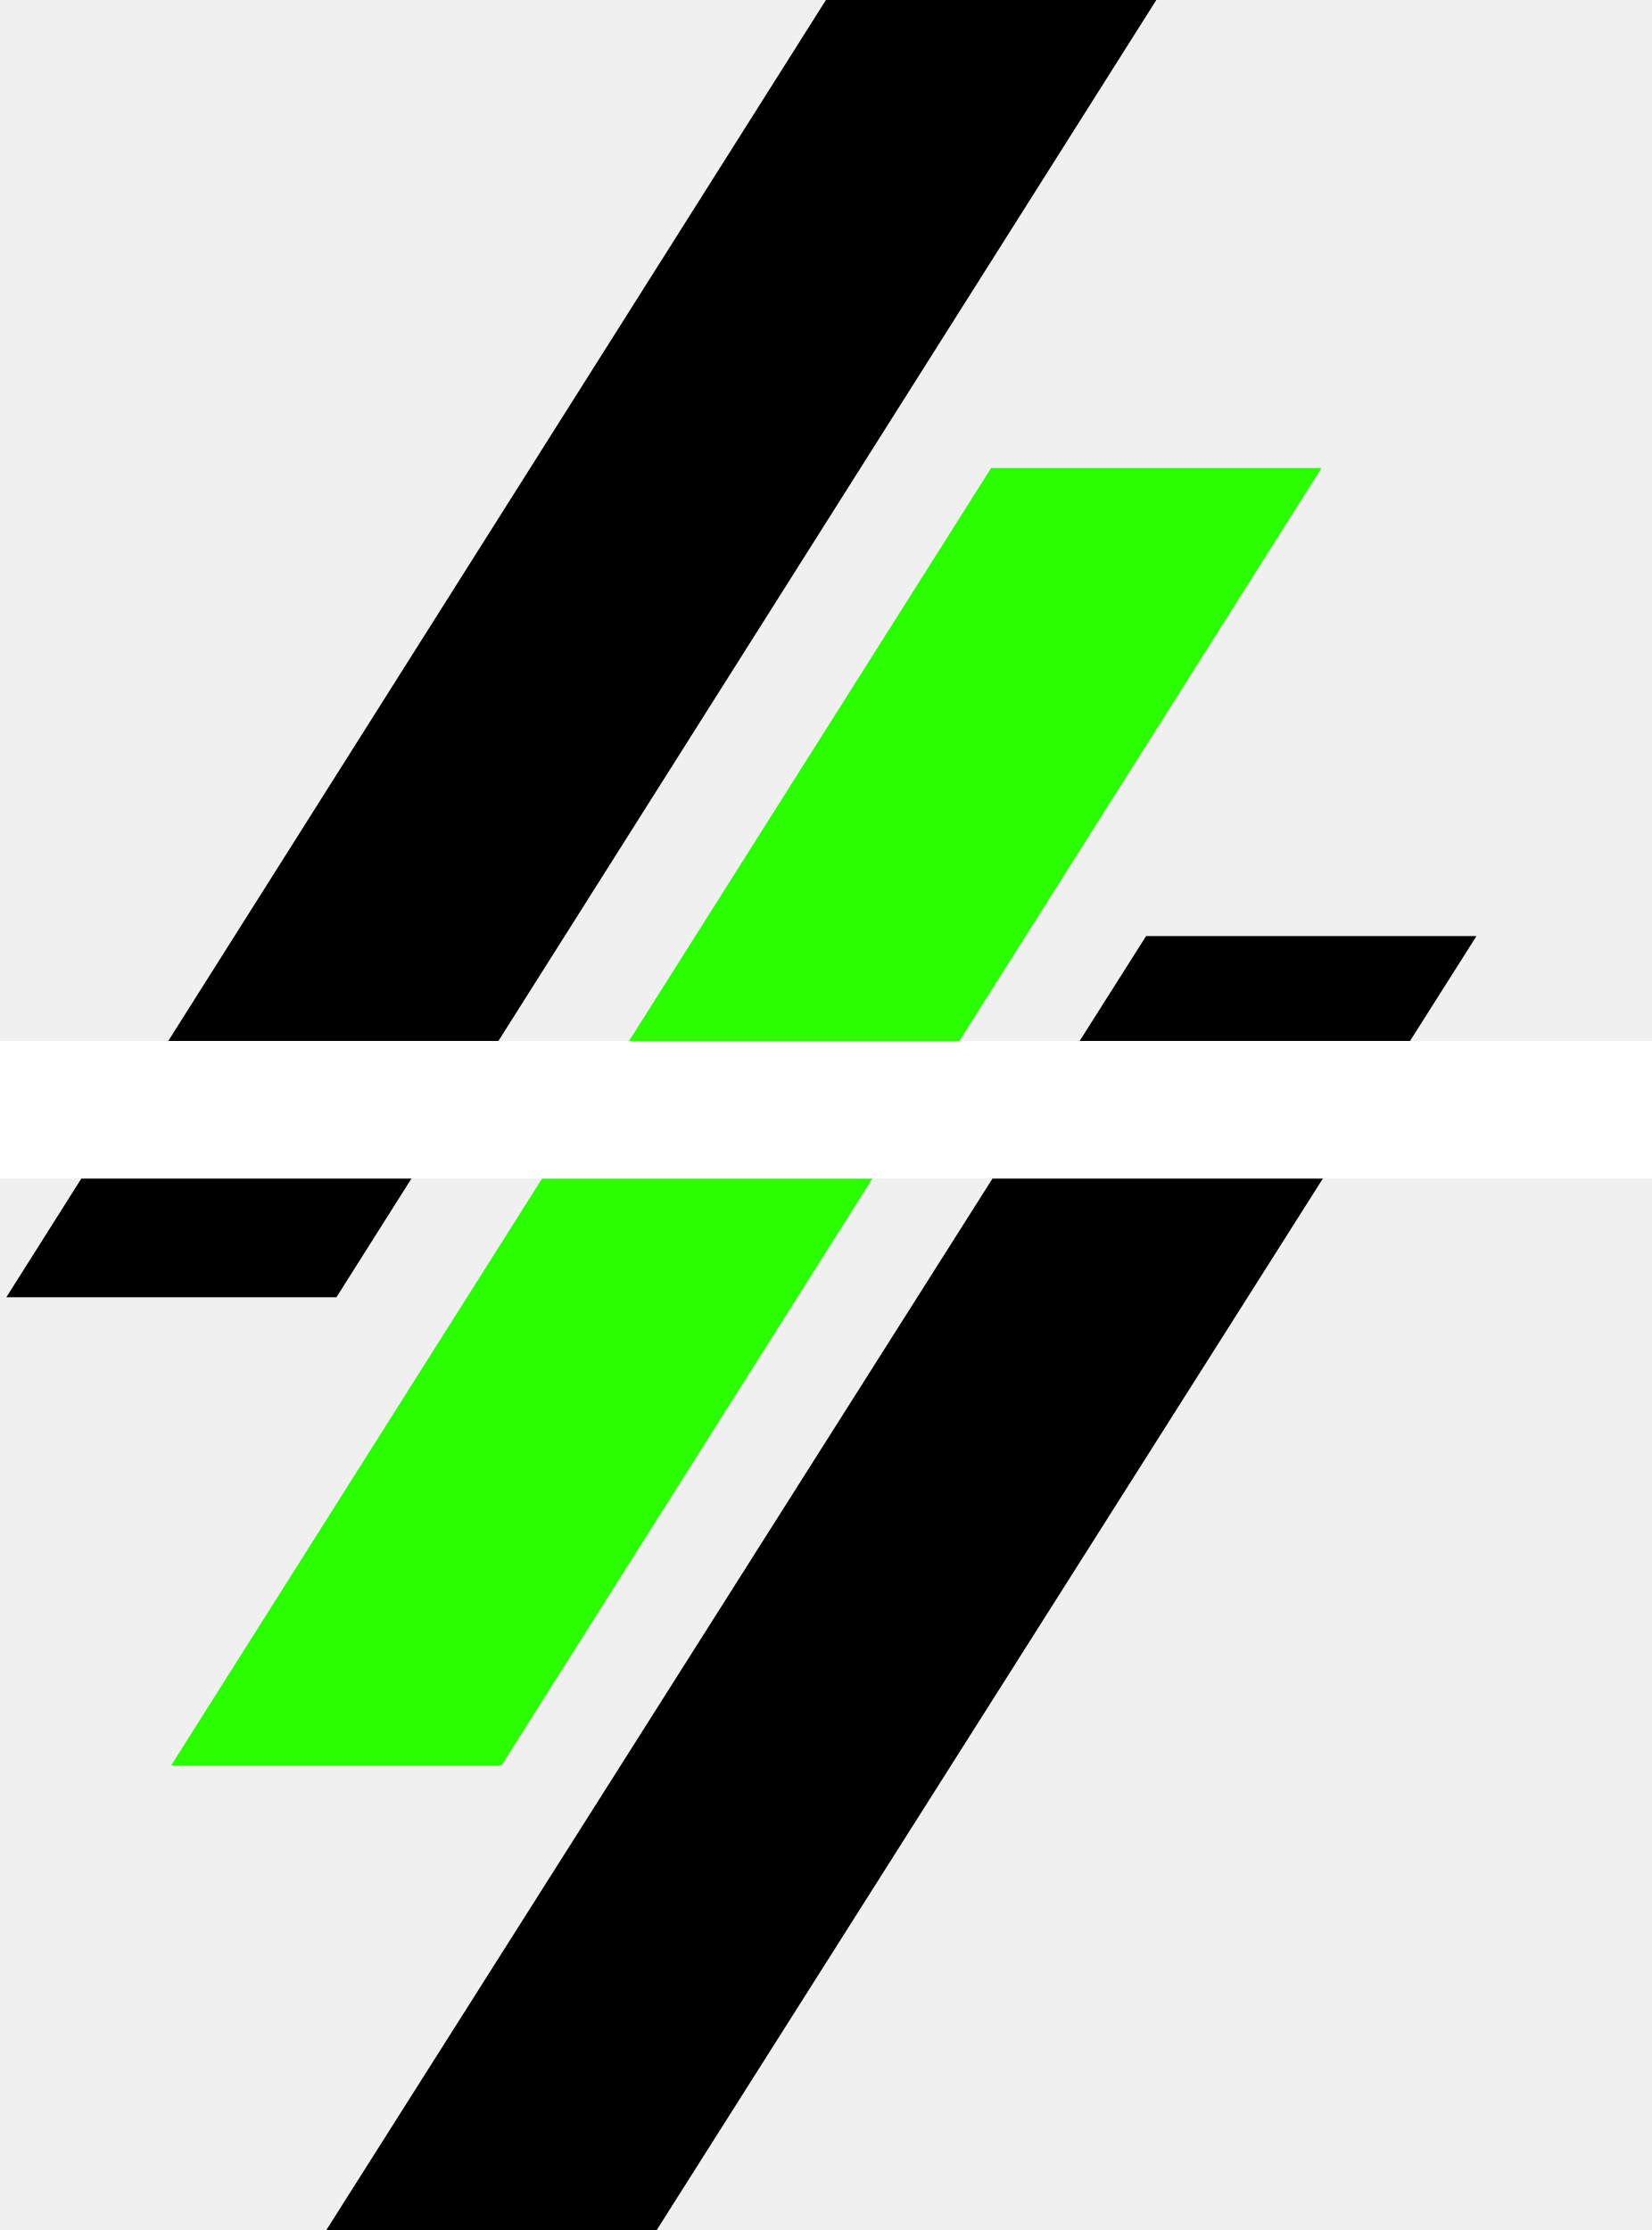
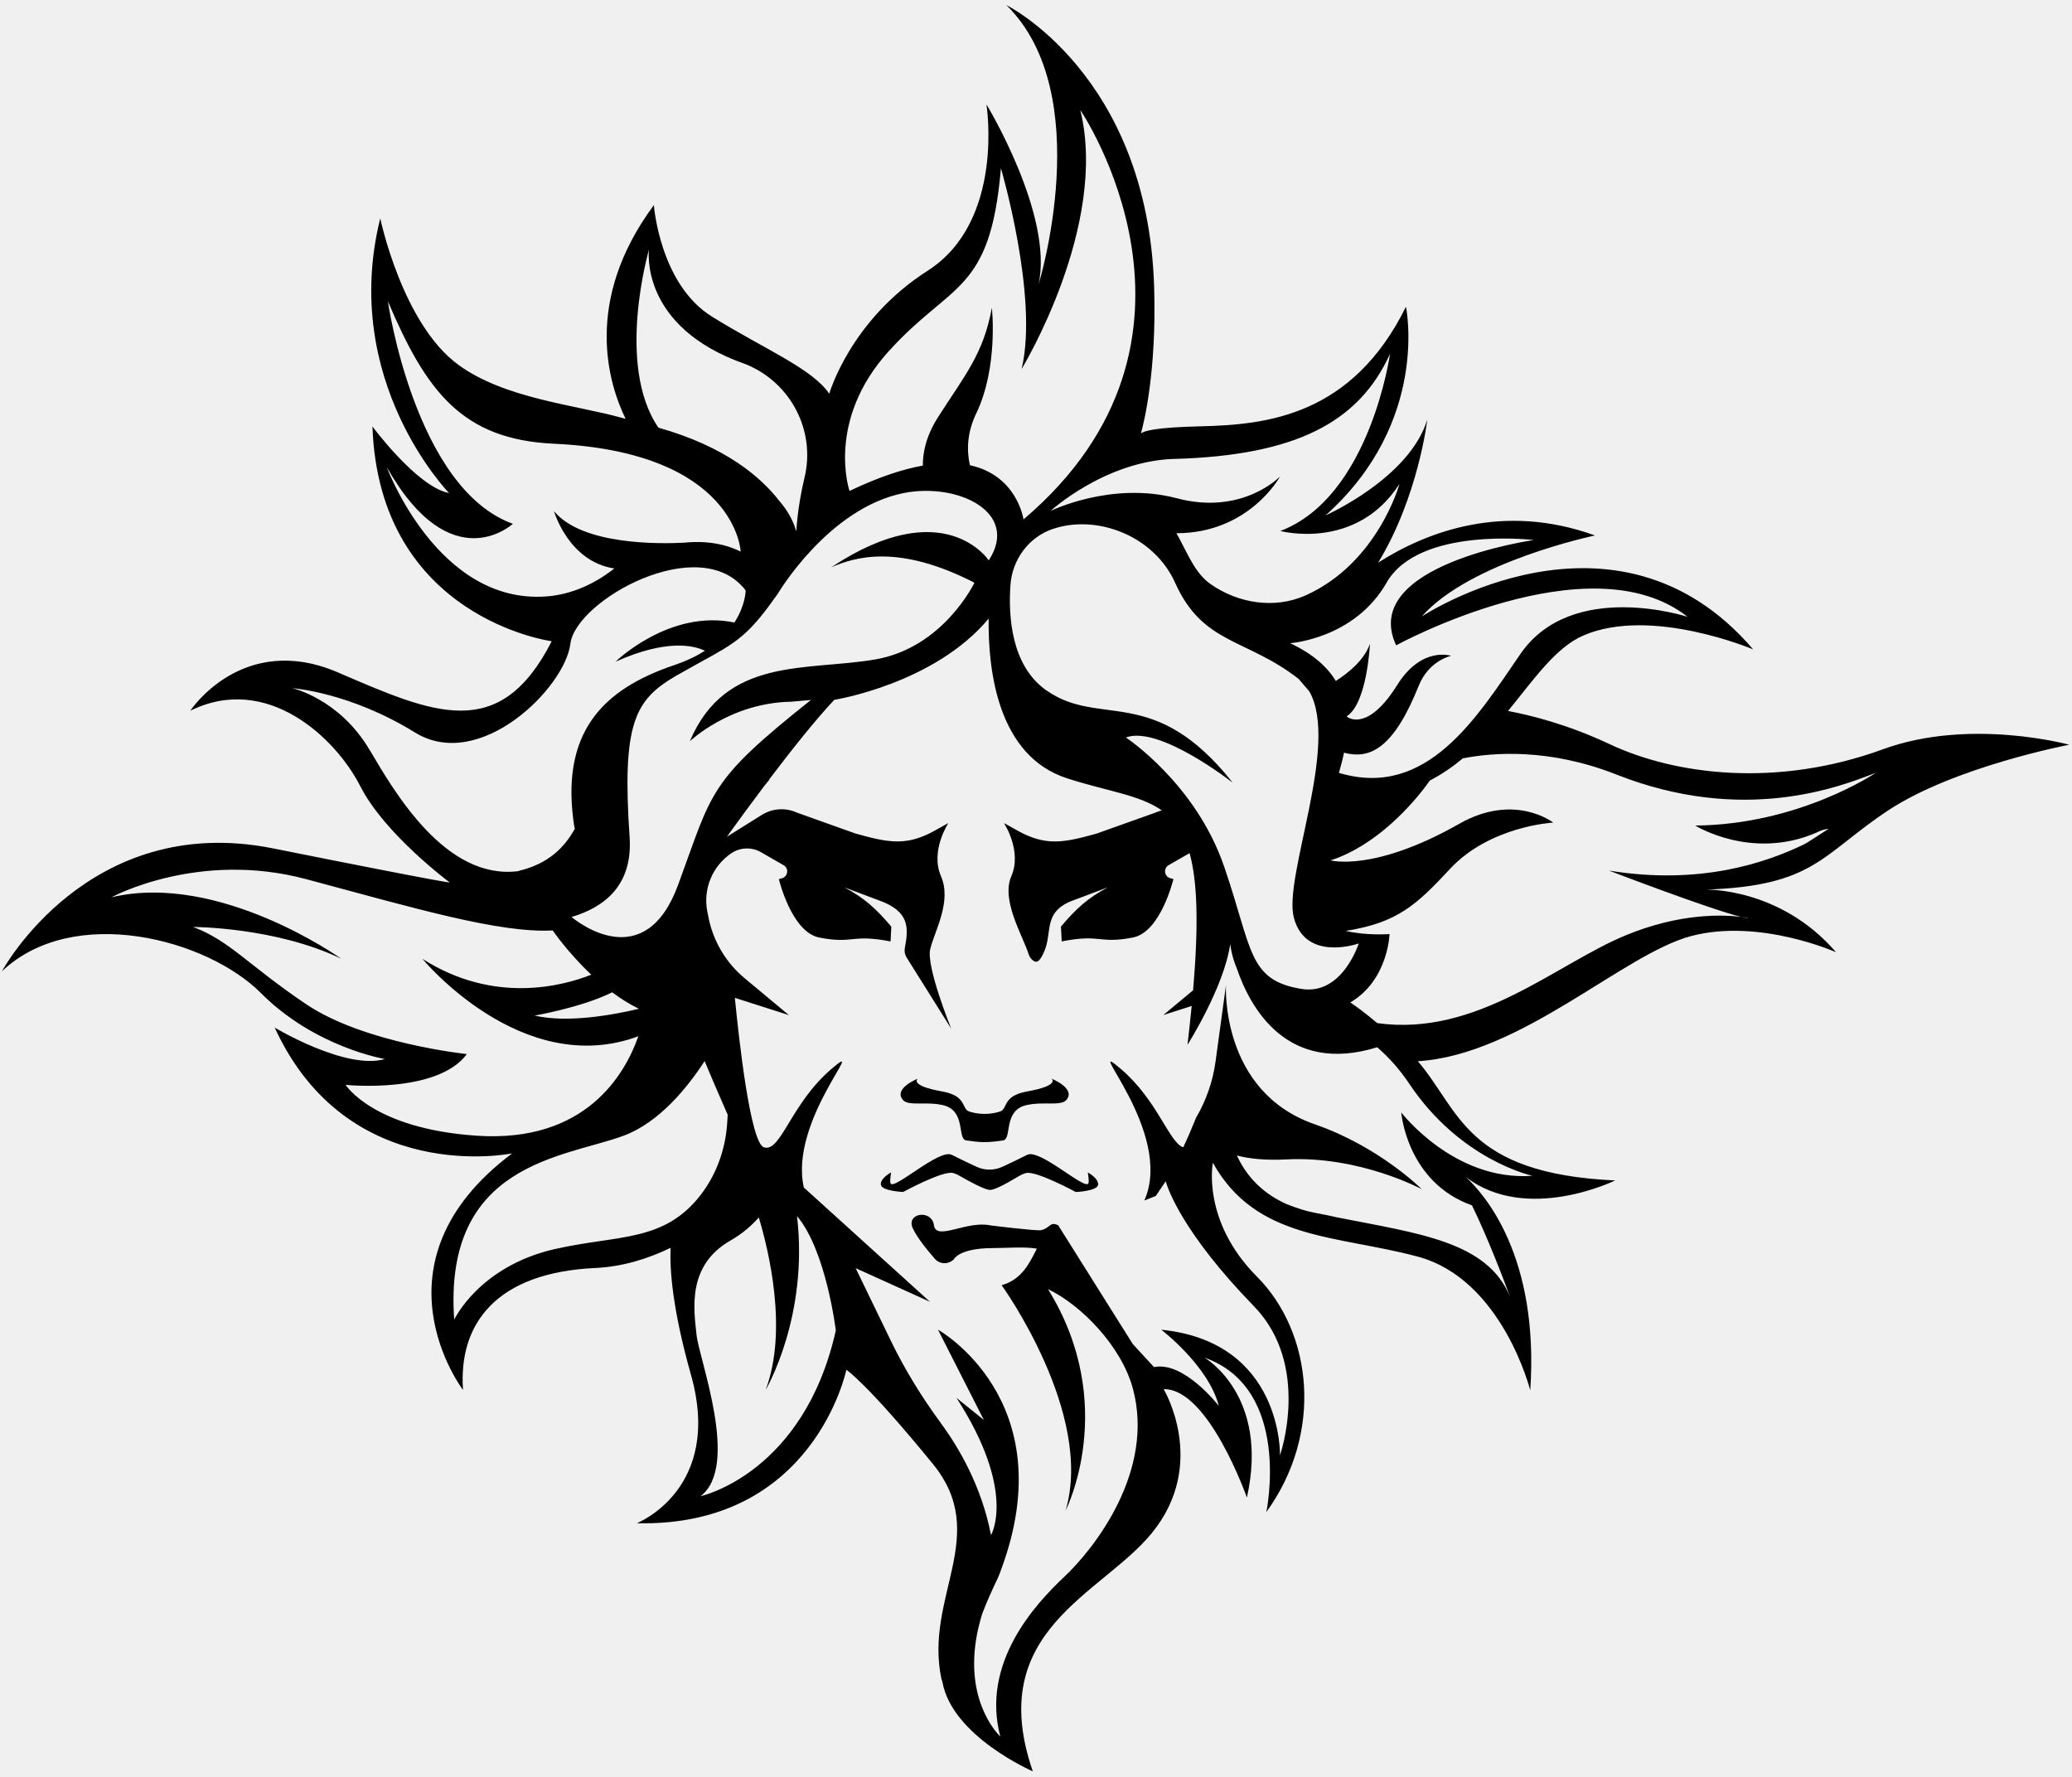
- <svg xmlns="http://www.w3.org/2000/svg" viewBox="0 0 60 81">
-   <defs>
-     <style>.cls-1{fill:#2afe00;}.cls-2{fill:#fff;}</style>
-   </defs>
-   <g id="Layer_4" data-name="Layer 4">
-     <path d="M41.63,34h12L23.81,81.07h-12Z" />
-     <path class="cls-1" d="M36,17H48L18.22,64.12h-12Z" />
-     <path d="M30,0H42L12.22,47.12H.23Z" />
-     <rect class="cls-2" y="37.81" width="100" height="5" />
-   </g>
+ <svg xmlns="http://www.w3.org/2000/svg" id="logotipo" viewBox="0 0 404.95 347.13">
+   <path d="m184.36,216c4.49,1.09,2.68,6.61,4.46,6.87.56.08,1.13.16,1.64.22,1.31.16,2.63.16,3.95,0,.51-.06,1.08-.14,1.64-.22,1.78-.27-.03-5.78,4.46-6.87,3.31-.8,6.78.22,7.87-1,2.01-2.26-2.87-4.19-2.87-4.19,0,0,1.76,1.33-4.78,2.5-4.46.8-3.87,2.95-4.93,3.75-.12.09-.39.19-.73.28-1.72.47-3.54.47-5.26,0-.34-.09-.61-.19-.73-.28-1.07-.81-.48-2.95-4.93-3.75-6.55-1.17-4.78-2.5-4.78-2.5,0,0-4.88,1.92-2.87,4.19,1.09,1.23,4.56.2,7.87,1Z" />
+   <path d="m212.6,229.13s.3,1.65.12,2.12c-.57,1.5-9.5-6.81-11.97-5.56-2.12,1.07-3.73,1.83-4.9,2.36-1.57.71-3.37.71-4.94,0-1.17-.53-2.78-1.29-4.9-2.36-2.47-1.25-11.39,7.06-11.97,5.56-.18-.47.12-2.12.12-2.12,0,0-2.13,1.12-2.01,2.38.12,1.26,4.36,1.44,4.36,1.44,0,0,7.7-4.19,9.72-3.71.4.09.79.27,1.2.49.03.02.56.33,1.3.74.28.16.58.32.89.48,1.42.76,3.13,1.58,3.86,1.6,1.32.02,5.4-2.58,5.84-2.81.41-.22.81-.39,1.21-.49,2.01-.48,9.72,3.71,9.72,3.71,0,0,4.23-.17,4.36-1.44.12-1.26-2.01-2.38-2.01-2.38Z" />
+   <path d="m404.43,145.55s-19.41-5.34-36.42.88c-20.59,7.53-40.49,5.09-53.45-1.01-8.26-3.89-15.59-5.68-19.83-6.47,5.13-6.29,9.35-12.44,14.74-14.76,13.25-5.72,33.16,2.72,33.16,2.72-26.94-31.47-64.77-6.42-64.77-6.42,9.48-10.76,33.86-15.84,33.86-15.84-17.88-6.49-32.87-.74-42.37,5.3,7.87-12.92,9.6-27.95,9.6-27.95-3.51,11.49-19.88,18.72-19.88,18.72,20.46-18.27,15.71-40.77,15.71-40.77-10.55,21.33-27.18,23.07-40.23,23.37-8.82.2-11.05.93-11.57,1.39.56-1.99,3.11-12.1,2.58-28.76-1.33-41.38-28.87-54.95-28.87-54.95,17.74,17.41,6.29,54.58,6.29,54.58,2.97-13.56-10.19-35.18-10.19-35.18,0,0,3.67,22.82-11.49,32.51-15.16,9.69-19.23,24.04-19.23,24.04-3.31-4.91-12.7-8.73-22.92-15.07-10.22-6.33-11.36-21.79-11.36-21.79-13.97,18.86-8.78,35.1-5.52,41.76-.29-.07-.57-.15-.85-.22-8.9-2.49-22.83-3.73-31.86-10.35-10.98-8.05-15.24-28.61-15.24-28.61v.11c0-.06,0-.11,0-.11-7.93,31.8,13.45,53.69,13.45,53.69-6.23-1.17-14.98-13.01-14.98-13.01,1.32,37.5,35.04,41.97,35.04,41.97-10.2,19.96-23.04,14.17-41.74,6.11-18.7-8.06-28.9,7.47-28.9,7.47,15.02-7.41,28.44,5.34,33.22,14.74,4.78,9.4,17.47,18.81,17.47,18.81,0,0,1.6.58-34.53-6.65C17.2,158.57.38,189.82.38,189.82c13.98-13.23,40.09-6.33,50.64,4.28,10.55,10.61,24.21,12.87,24.21,12.87-7.65,2.22-21.55-6.15-21.55-6.15,14.34,31.23,46.42,24.59,46.42,24.59-28.57,21.42-9.61,46.23-9.61,46.23-.92-13.08,6.63-22.93,25.83-23.83,5.38-.25,10.36-1.82,14.74-3.94-.19,4.26.36,11.98,3.98,24.8,6.33,22.39-10.59,29.02-10.59,29.02,34.65.8,40.96-29.99,40.96-29.99,0,0,3.93,2.5,16.9,18.39,11.37,13.92-1.69,25.93,1.67,41.98.04.19.12.37.19.55,1.82,10.68,17.68,17.56,17.68,17.56-9.5-27.53,13.38-34.48,23.25-46.55,11.08-13.55,2.33-28.14,2.33-28.14,8.75-.19,16.26,21.18,16.26,21.18,4.47-20.03-8.28-27.34-8.28-27.34,17.18,6.06,12.08,30.18,12.08,30.18,11.2-15.46,9.03-35.09-1.83-46.01-10.87-10.92-8.62-22.26-8.62-22.26,8.48,15.2,24.08,14.07,40.03,18.34,16.55,4.43,22,26.14,22,26.14,1.79-26.27-9.02-38.43-12.63-41.72,11.91,9.2,29.23.7,29.23.7-29.29-1.34-30.37-13.76-38.57-23.3,20.17-1.25,40.16-20.97,53.44-24.47,13.36-3.51,28.3,3.17,28.3,3.17-10.97-12.72-25.53-12.24-25.53-12.24,21.3-.71,22.67-6.82,35.64-15.43,12.97-8.6,35.45-12.88,35.45-12.88Zm-133.44-31.68c6.31-11.03,28.78-8.33,28.78-8.33,0,0-34.24,4.84-26.91,20.58,0,0,37.78-20.68,56.96-5.57,0,0-22.59-7.41-32.68,7.27-8.43,12.27-18.23,28.42-35.47,23.22,0,0,0,0,0,0,.39-1.3.73-2.61,1-3.94,5.05,1.34,9.67-.76,14.6-13.07,2-4.98,6.34-5.86,6.34-5.86,0,0-5.75-1.95-10.53,5.69-5.58,8.92-9.33,6.59-9.85,6.2,0-.03,0-.06,0-.09,4-2.6,4.51-14.15,4.51-14.15-1.15,3.32-4.49,5.88-6.67,7.26-1.71-2.8-4.53-5.33-8.94-7.38,0,0,12.56-.81,18.87-11.83Zm-66.53,21.03c-6.84-4.85-7.41-14.47-6.98-20.57.35-4.96,3.56-9.36,8.27-10.95,8.7-2.95,19.83,1.39,23.91,10.5,5.43,12.14,13.92,10.82,24.14,18.8l2.07,2.41c6.02,10.4-5.14,36.34-2.99,44.3,2.34,8.69,12.67,4.99,12.67,4.99,0,0-3.2,10.19-11.19,8.89-10.51-1.71-9.54-7.72-15.13-23.96-5.59-16.25-19.19-25.18-19.19-25.18,6.52-2.45,20.89,8.84,20.89,8.84-15.43-19.5-25.97-10.65-36.45-18.07Zm25.1-45.21c23.65-.69,36.04-7.14,42.11-20.56,0,0-3.9,28-21.44,34.64,0,0,14.79,4,23.28-9.19,0,0-4.23,15.48-18.37,21.79-6.01,2.68-13.14,1.57-18.53-2.21-2.83-1.98-4.2-5.27-6.17-9.02-.17-.32-.35-.63-.53-.93,14.26,0,20.26-11.09,20.26-11.09,0,0-7.31,7.66-20.16,4.26-12.85-3.39-24.71,2.49-24.71,2.49,0,0,10.68-9.8,24.26-10.19Zm-55.91-21c12.29-13.64,19.88-11.22,21.97-35.81,0,0,7.42,25.2,4.04,39.24,0,0,17.04-27.92,11.47-50.63,0,0,30.43,44.72-11.07,80h-.03c-.06-.36-1.39-8.6-10.47-10.57-.62-2.72-.64-6.23,1.24-10.14,4.35-9.04,3.05-20.62,3.05-20.62-1.66,9.06-5.35,13.27-10.49,21.32-2.42,3.78-3.03,7.08-3,9.51-3.94.71-8.67,2.25-14.33,4.96,0,0-4.68-13.62,7.61-27.26Zm3.01,27.66c10.5-2.07,22.71,3.75,16.58,13.17,0,0-8.68-13.31-30.79,1.35,4.58-1.98,13.07-4.66,27.99,3.01,0,0-6.04,12.71-19.4,15-13.36,2.29-29.24-.61-36.21,15.98,0,0,7.83-7.5,19.75-7.72l3.9-.34c-20.18,16.06-19.15,17.66-25.96,36.16-6.45,17.51-19.45,7.39-20.82,6.25,6.56-1.94,11.98-6.3,11.35-15.59-1.53-22.37,1.08-26.83,8.96-31.48,2.97-1.7,5.28-2.93,7.2-4.01,5.39-3.03,7.67-4.8,12.78-12.06,0,0,9.87-16.79,24.67-19.72Zm-51.79,100.8c-5.43,1.29-14.05,2.79-20.4,1.33,0,0,9.25-1.59,15.17-4.55,1.64,1.22,3.39,2.33,5.23,3.22Zm1.97-148.42s-2.07,15.13,18.82,22.42c.13.05.26.11.39.16,8.59,3.64,13.36,12.94,11.19,22.01-1.42,5.9-1.61,10.54-1.61,10.54,0,0-.02-.06-.05-.16-.65-2.2-1.82-4.15-3.33-5.87-3.5-4.52-10.4-10.55-23.57-14.25-.45-.13-.22-.06,0,0-8.42-12.28-1.83-34.85-1.83-34.85Zm-19.96,67.82c-21.32,1.7-31.3-25.28-31.3-25.28,12.59,22.3,24.65,11.1,24.65,11.1-19.19-6.94-24.43-43.51-24.43-43.51,7.49,17.62,14.48,27.03,32.47,27.86,35.65,1.66,36.49,21.07,36.49,21.07-2.96-1.46-6.18-1.96-9.33-1.85,0,0,0,0,0,0,0,0-.02,0-.05,0-.51.02-1.03.05-1.54.11-4.95.27-20.1.5-25.57-6.16,0,0,2.81,9.85,11.8,11.21-.11.08-.21.16-.31.23-3.75,2.89-8.17,4.85-12.89,5.23Zm-34.66,29.99c-5.88-9.98-15.09-12.05-15.09-12.05,0,0,11.22.78,23.95,8.65,12.73,7.87,29.36-8.78,30.39-17.31,1.03-8.53,25.4-22.09,34.26-10.44,0,0,0,2.88-2.2,6.27-12.7-2.64-23.22,7.65-23.22,7.65,9.87-4.4,15.17-3.23,17.47-2.13-1.65,1.04-3.62,2-6.02,2.81-13.98,4.73-22.47,13.2-19.48,31.84l.09.08c-2.06,3.8-5.32,6.94-10.93,8.27l-.07.06c-14.27,1.88-24.27-15.45-29.14-23.71Zm21.02,75.42c-20.3-1.34-25.69-9.94-25.69-9.94,0,0,17.89,1.83,23.69-6.02,0,0-20.02-2.08-31.38-9.73-11.35-7.64-15.02-12.48-22.13-15.11,0,0,16.04,0,28.95,6.2,0,0-23.79-17.01-44.89-12,0,0,16.86-9.22,38.07-3.54,21.21,5.68,37.73,10.58,48.16,10.02,0,0,2.95,4.32,7.54,8.65-5.67,2.24-19.09,5.79-33-3.1,0,0,19.41,23.59,42.2,15.13-2.62,7.47-10.31,20.84-31.53,19.44Zm15.25,22.13c-14.91,3.41-19.72,13.82-19.72,13.82-2.18-30.71,21.56-31.67,33.1-35.95,7.04-2.61,12.58-9.56,15.84-14.59.9,2.2,2.69,6.32,4.51,10.5-.03.62-.07,1.22-.11,1.79-.36,5.01-2.09,9.86-5.15,13.84-7.21,9.35-16.22,7.8-28.46,10.6Zm28.44,48.31c7.71-5.93-.29-26.68-.8-31.54-.51-4.86-1.95-13.53,6.65-18.43,2.26-1.29,4.08-2.87,5.52-4.5,1.92,6.39,5.73,21.99,1.34,33.71,0,0,8.44-14.28,6.13-33.97,5.72,6.77,7.58,22.35,7.58,22.35-6.27,28-26.41,32.38-26.41,32.38Zm158.68-37.61s-.03-.09-.05-.13c.03.08.05.13.05.13Zm3.82-25c-15.25,1.1-25.57-12.38-25.57-12.38,0,0,1.05,13.61,13.82,18.16,3.18,6.5,6.3,14.77,7.46,17.92-4.41-10.89-17.88-12.41-33.84-15.58-1.1-.26-2.46-.54-4.12-.85-.49-.11-.98-.21-1.48-.32,0,0-1.78-.42-4.32-1.45-5.36-2.4-8.17-6.23-9.64-9.47,2.41.64,5.55.98,9.64.77,14.33-.75,26.48,5.81,26.48,5.81,0,0-8.29-8.31-20.86-12.66-18.55-6.41-17.4-27.17-17.4-27.17l-2.03,14.86c-.53,3.89-1.83,7.64-3.82,11.03-.69,1.72-1.55,3.75-2.5,5.77-2.77-.96-5.01-9.19-12.19-15.32-8.02-6.85,10.54,12.3,4.59,25.71l2.24-.89,1.93-2.87c.44,1.53,3.37,10.15,17.24,24.41,11.25,11.57,5.1,29.15,5.1,29.15,0,0,.59-22.16-23.21-24.55,0,0,9.24,7.03,11.25,14.89,0,0-6.79-8.81-12.66-7.58l-4.15-4.51-14.44-22.99c-.08-.15-.15-.23-.15-.23-1.7-.78-1.47.54-3.35.97-.83.19-9.89-.94-9.89-.94-4.61-1-10.6,3.12-11.03-.03-.43-3.15-5.46-2.41-4.16.54.76,1.73,2.78,4.24,4.33,6.02,1.01,1.16,2.8,1.15,3.8-.01,0,0,1.09-2.05,7.37-2.08,3.17-.02,6.42-.3,8.72.1.02,0,.03,0,.05,0-1.41,2.82-2.96,6.07-6.88,7.15,0,0,18.12,25.06,12.5,44.05,0,0,10.55-20.69-3.44-43.28,0,0,.03,0,.08,0h-.08c6.48,3.09,14.33,11.14,16.57,19.37,4.42,16.23-7.62,31.43-13.36,36.82-5.73,5.39-16.34,16.86-12.53,31.25-.09-.09-.18-.18-.27-.28-1.41-1.5-7.76-9.29-3.26-23.73.92-2.44,2-4.77,3-6.88.09-.18.16-.37.24-.56h0s.02-.05.03-.08c.17-.4.33-.81.47-1.24,12.19-33.03-12.39-46.75-12.39-46.75l8.96,17.64-5.34-4.3c11.83,18.32,6.74,26.81,6.74,26.81-1.83-9.55-6.33-17.17-9.82-21.92-3.71-5.05-7.01-10.39-9.74-16.03l-6.89-14.22,14.52,6.57-24.65-22.33c-2.95-13.14,12.94-29.62,5.42-23.19-8.02,6.85-9.87,16.31-13.19,15.35-2.69-.78-4.94-21.39-5.71-29.23l10.57,3.38-8.68-7.23c-3.64-3.04-6.13-7.23-7.05-11.89l-.22-1.11c-.87-4.39.97-8.87,4.66-11.39,1.73-1.18,3.99-1.27,5.81-.23l4.44,2.55c1.07.61.87,2.21-.32,2.55l-.61.17s2.46,10.36,7.91,11.42c6.77,1.31,6.17-.75,13.92.76l.15-2.89c-2.91-3.43-5.2-5.58-9.18-7.68l6.51,2.45c6.29,2.17,6.06,5.4,5.31,9.41-.12.65,0,1.31.36,1.87l8.71,13.89s-4.92-12.07-4.11-15.54,4.27-9.27,2.11-14.25c-2.16-4.97,1.44-10.4,1.44-10.4l-2.64,1.47c-5.51,3.06-8.95,2.41-15.48.59l-11.46-4.09c-2.22-1.02-4.81-.86-6.88.44l-6.83,4.27c1.92-2.66,4.52-6.23,7.36-10l.99-1.2-.13.06c4.32-5.7,9.08-11.7,12.77-15.62,0,0,19.5-3.08,30.17-15.87-.13,10.31,1.85,26.86,15.33,31.21,7.91,2.55,14.18,3.22,18.51,6.27-.43.11-.86.25-1.27.44l-11.46,4.09c-6.53,1.82-9.97,2.48-15.48-.59l-2.64-1.47s3.6,5.42,1.44,10.4c-2.03,4.68,2.2,11.54,3.39,15.23.18.55.51,1.04,1,1.33.65.38,1.21.1,2.09-1.98,1.6-3.75-.4-7.8,5.89-9.97l6.51-2.45c-3.98,2.1-6.27,4.24-9.18,7.68l.15,2.89c7.75-1.52,7.15.55,13.92-.76,5.45-1.06,7.91-11.42,7.91-11.42l-.61-.17c-1.19-.33-1.39-1.93-.32-2.55l4.09-2.35c1.52,5.48,1.8,13.77.69,26.8l-5.81,4.84,5.53-1.77c-.23,2.38-.5,4.91-.82,7.59,0,0,7.14-11.22,8.36-19.73,0,0,.17,2.17,1.27,4.77,2.57,7.56,9.73,20.92,27.45,15.44,2.22,1.93,4.35,4.26,6.24,7.09,9.98,14.98,24,18,24,18Zm55.58-67.08c1.58-.76,2.36-.72,2.36-.72-.78.46-4.13,2.75-4.99,3.12-6.9,3.31-19.87,8-37.93,5.03,0,0,19.77,7.58,25.87,9.06.96.12,1.48.25,1.48.25-.29,0-.8-.08-1.48-.25-3.31-.43-11.87-.87-22.71,3.64-13.66,5.69-28.98,19.83-48.44,17.11-2.22-1.87-3.95-3.16-5.27-4.04,7.42-4.35,7.67-13.36,7.67-13.36,0,0-4.53.34-8.57-.62,10.03-1.59,13.76-4.98,20.38-12.11,7.82-8.41,20.18-9.06,20.18-9.06,0,0-7.55-5.91-18.35.23-16.74,9.52-25.16,7.15-25.16,7.15,8.88-2.84,16.19-11.01,19.39-15.59,2.36-1.23,4.5-2.71,6.46-4.34,5.89-1.16,16.88-2.02,30.01,3.16,24.86,9.8,43.7,2.4,50.71-.35,0,0-14.93,10.15-35.31,10.32,0,0,11.02,6.88,23.7,1.38Z" />
+   <path d="m128.67,83.58s0,0,0,0c.42.11.21.06,0,0Z" />
</svg>
